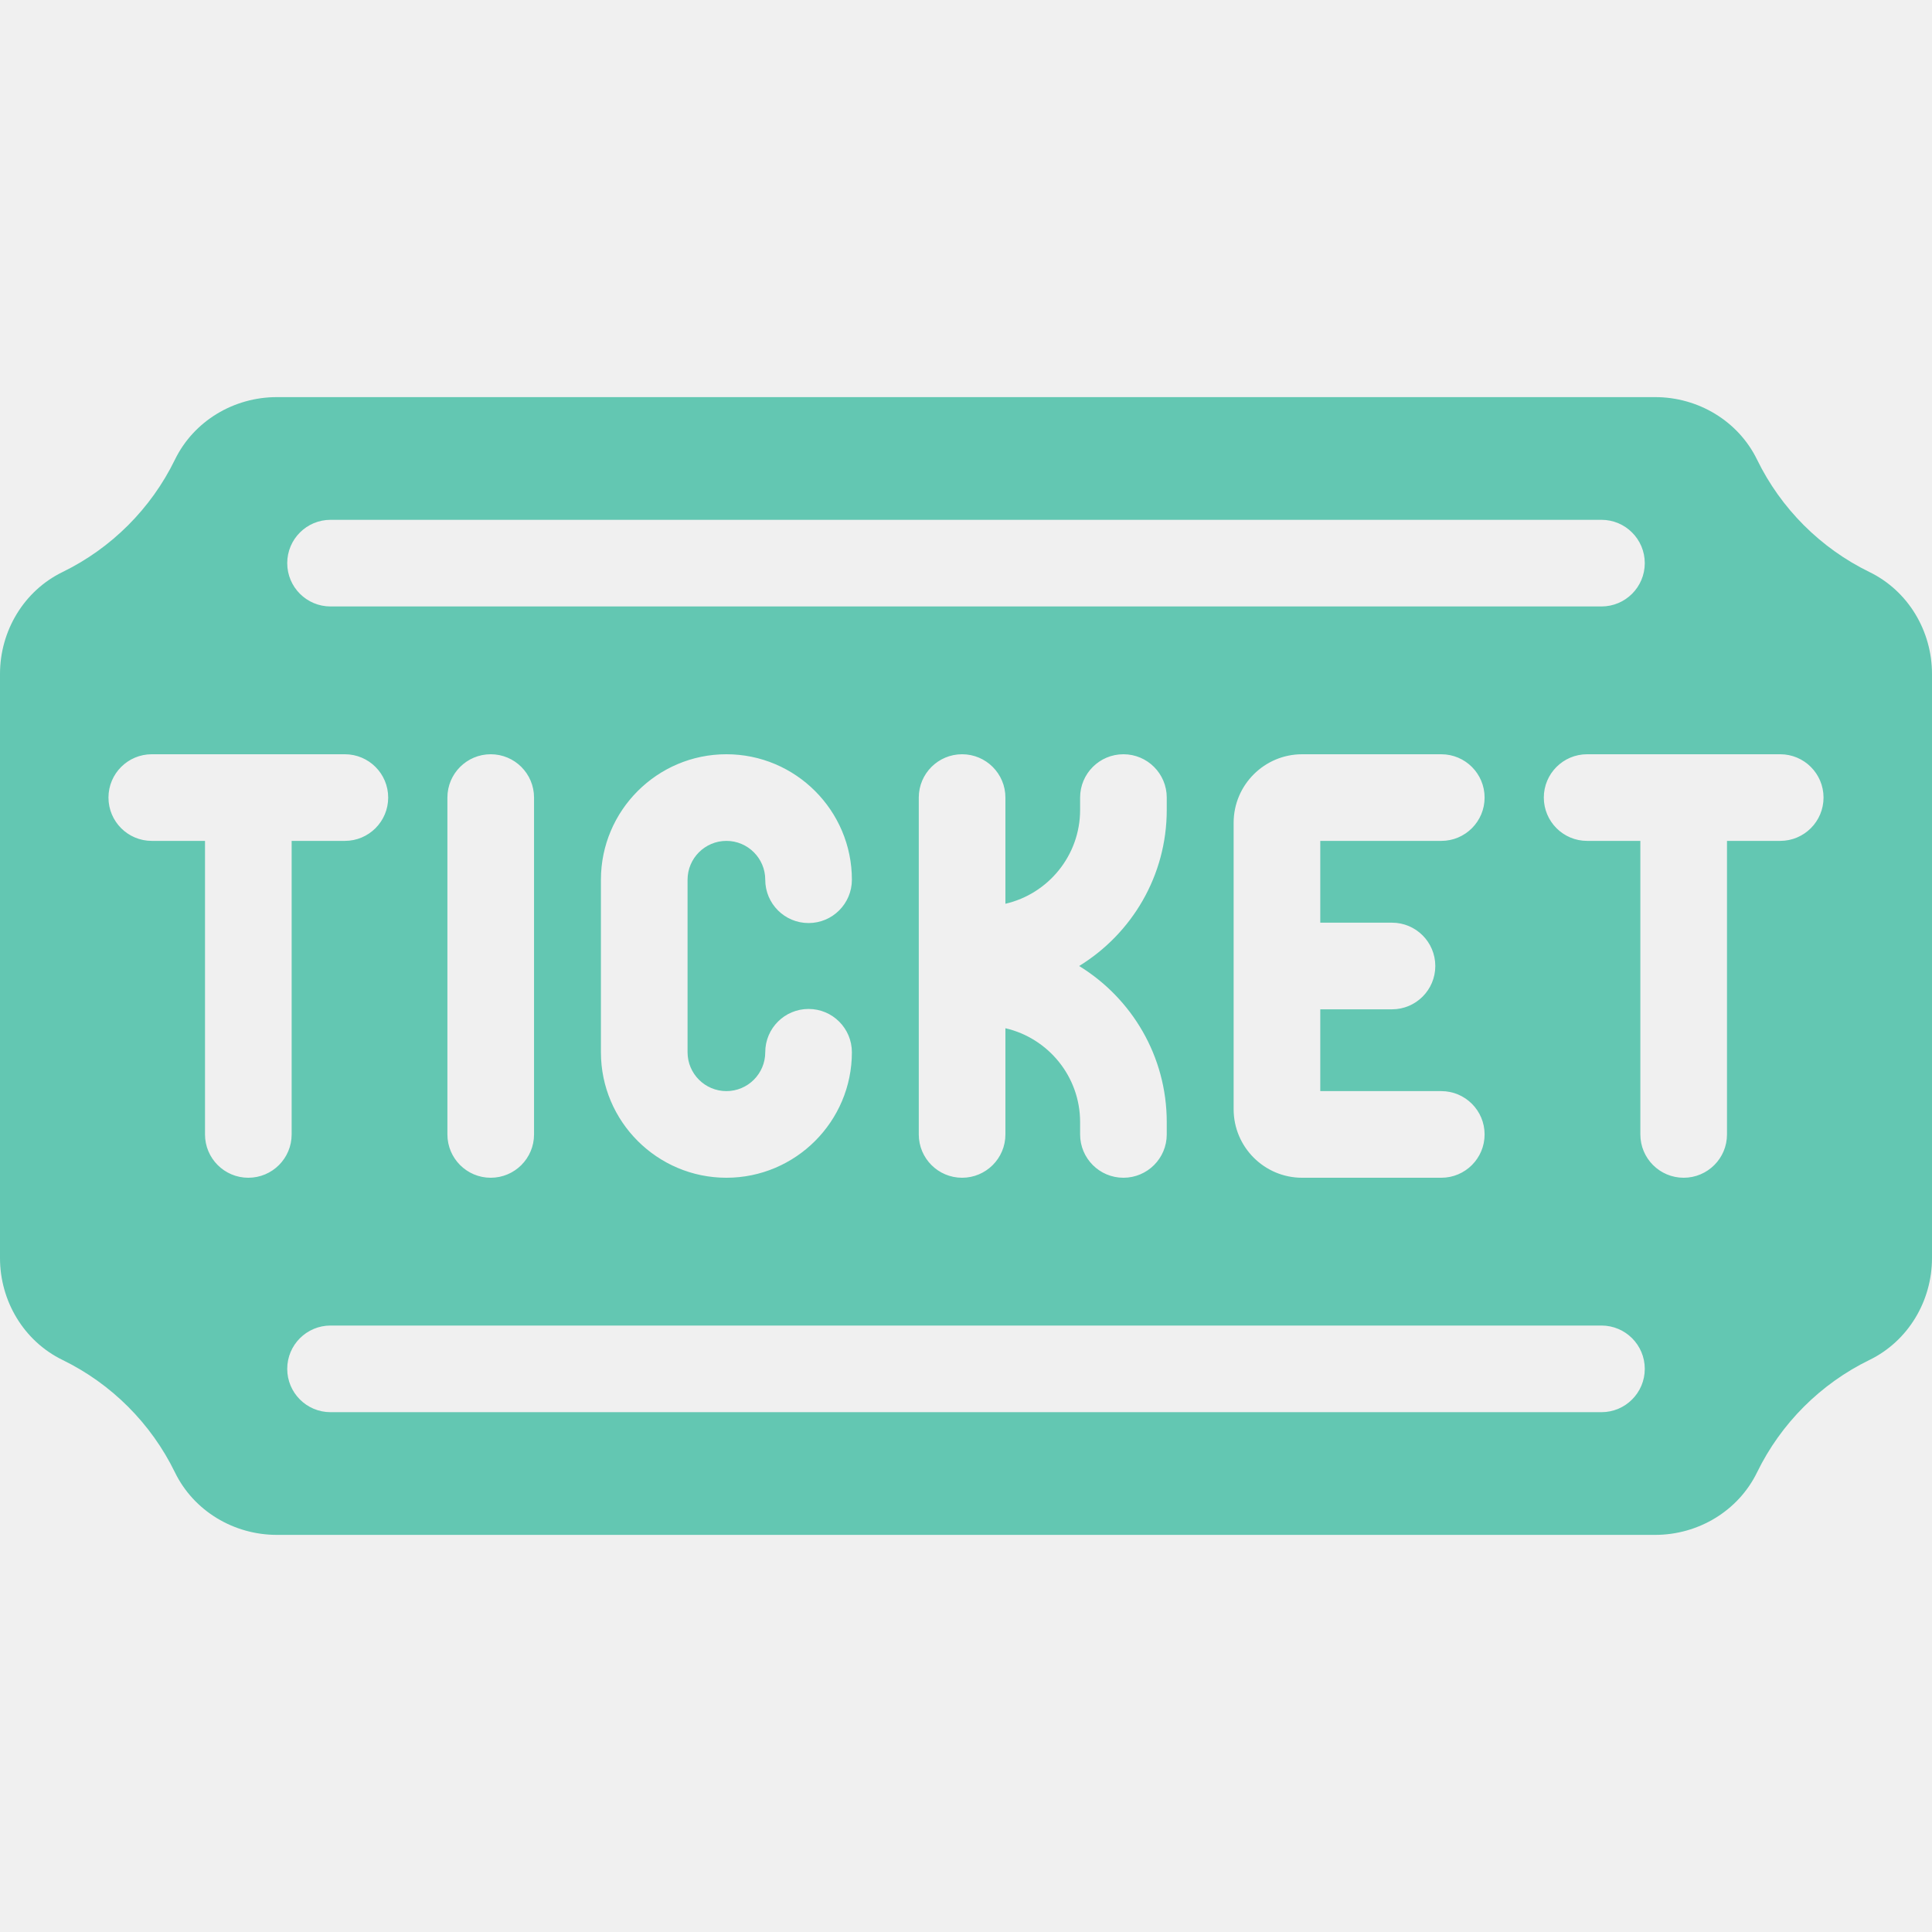
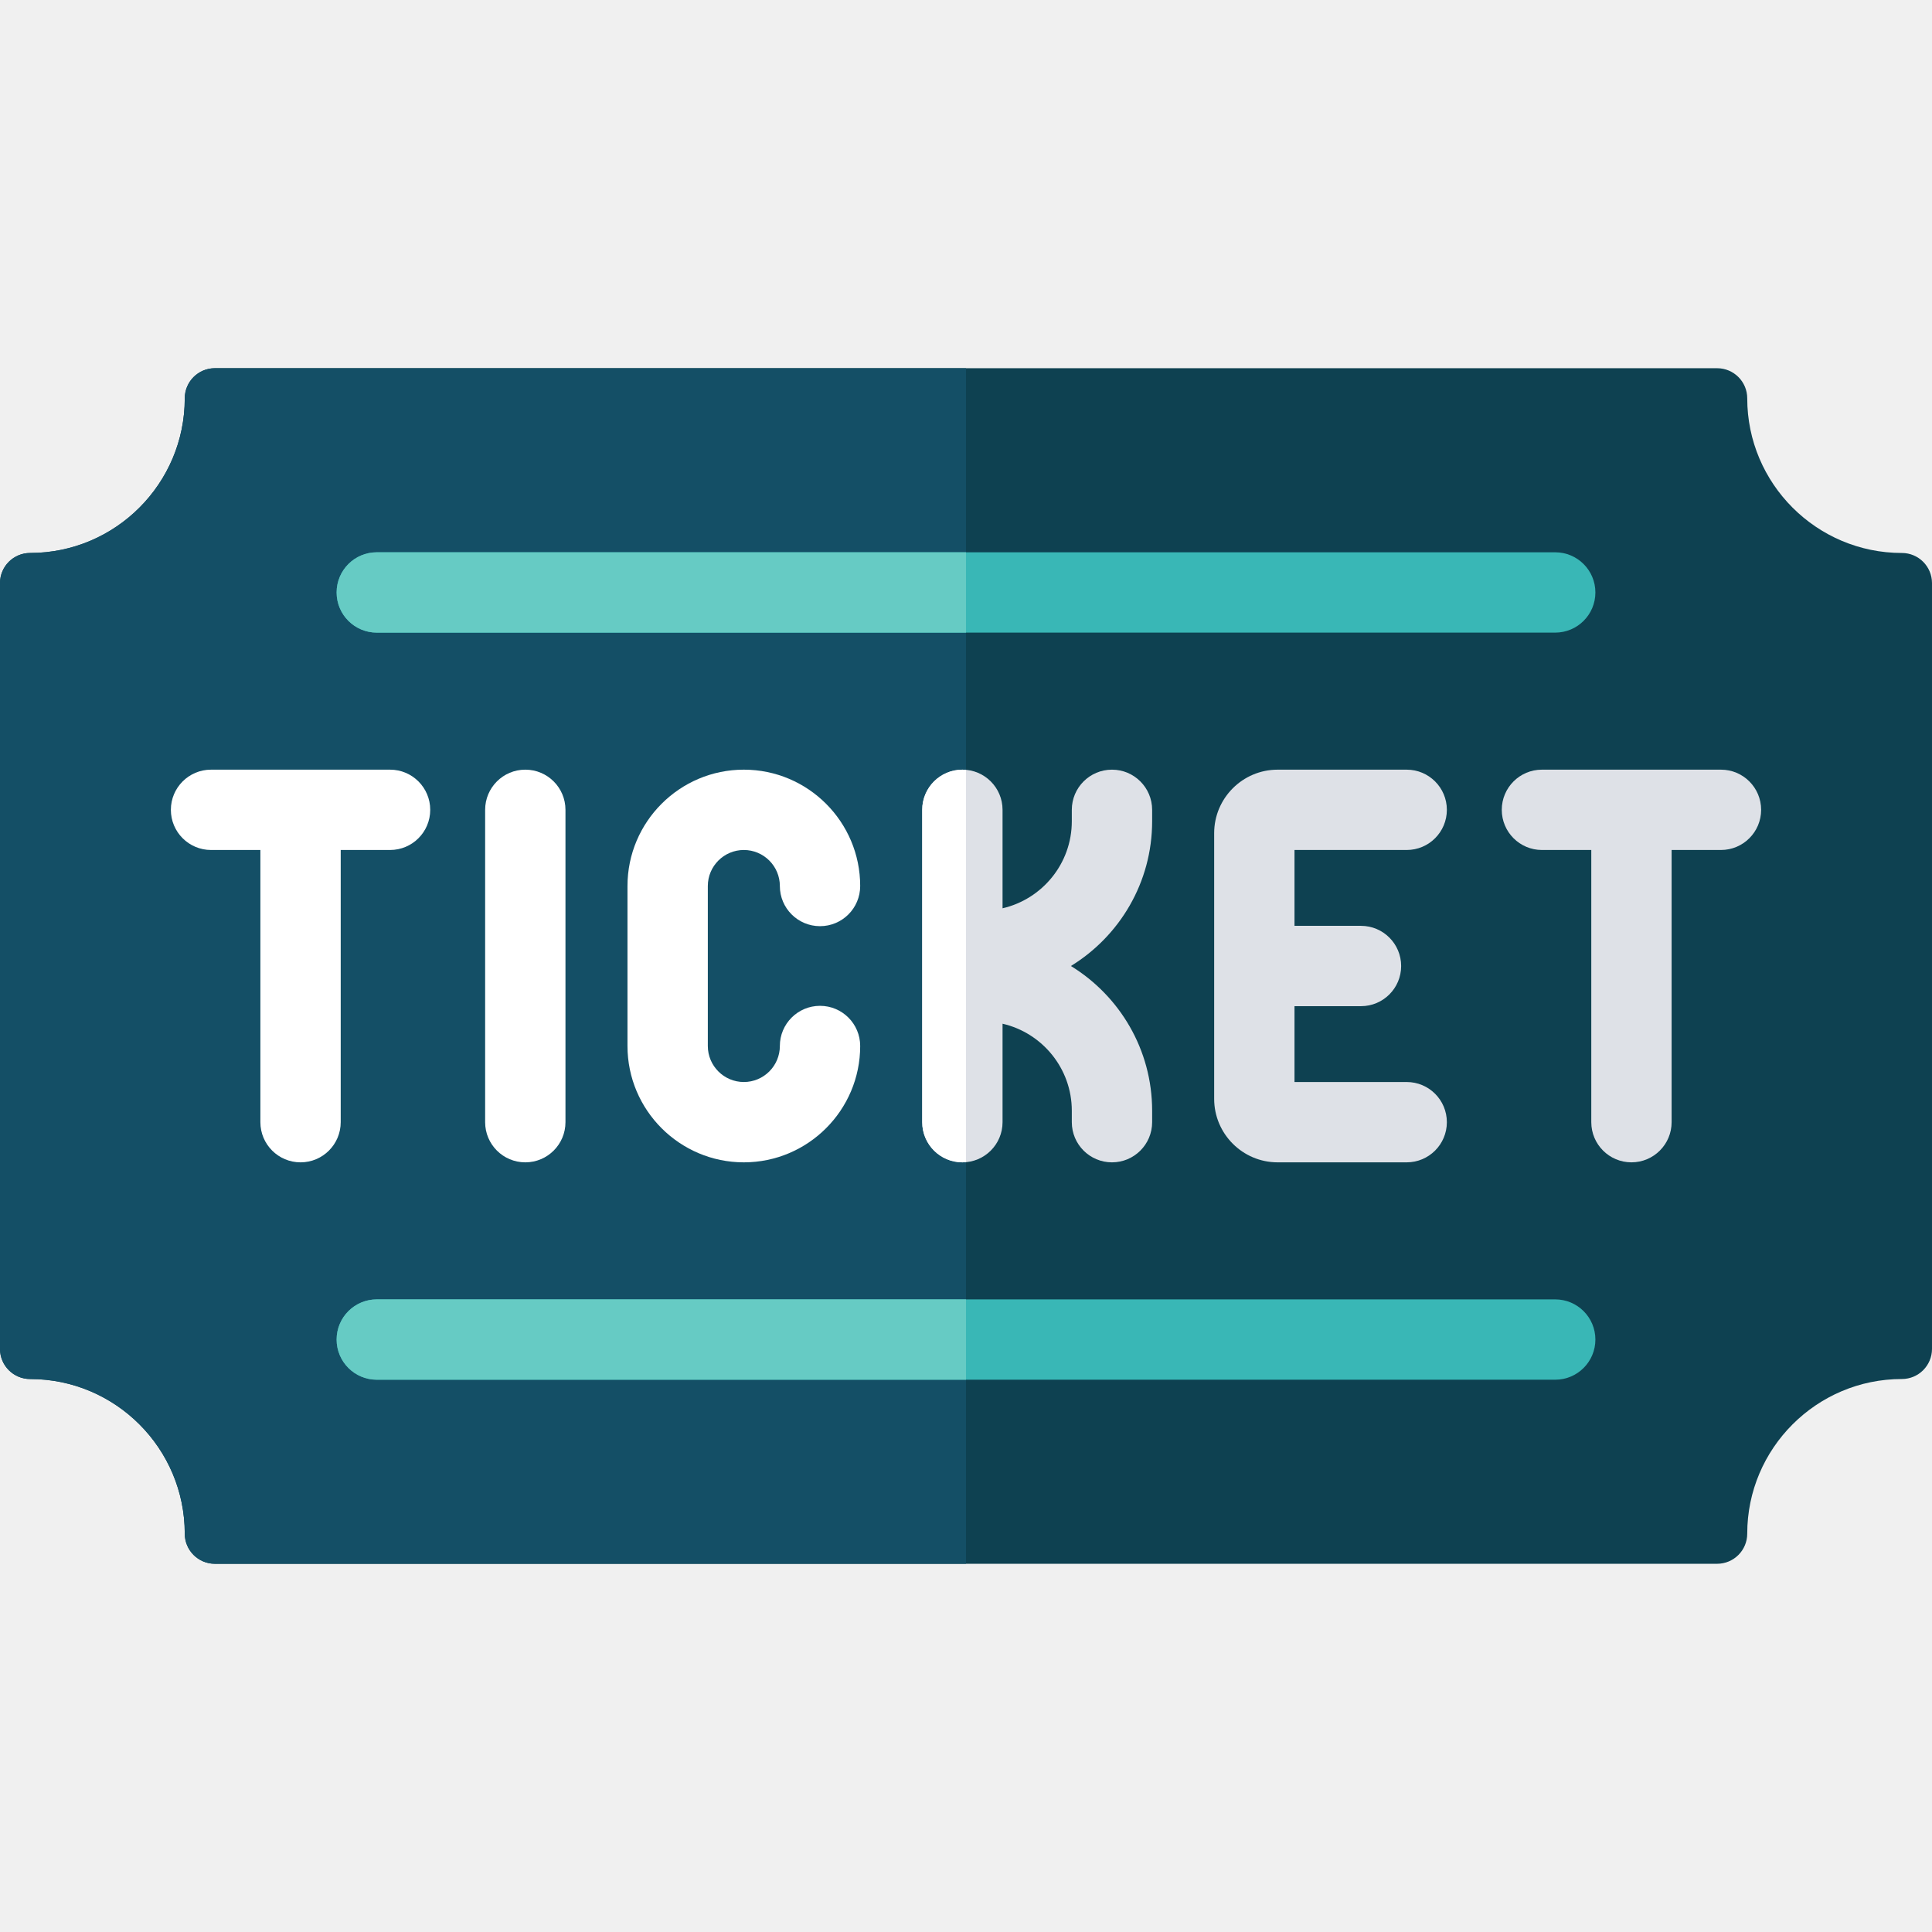
- <svg xmlns="http://www.w3.org/2000/svg" version="1.1" id="Layer_1" x="0px" y="0px" viewBox="0 0 512 512" style="enable-background:new 0 0 512 512;" xml:space="preserve" width="512px" height="512px">
+ <svg xmlns="http://www.w3.org/2000/svg" version="1.1" id="Layer_1" x="0px" y="0px" viewBox="0 0 512 512" style="enable-background:new 0 0 512 512;" xml:space="preserve">
+   <path style="fill:#0E4151;" d="M504.017,146.545c-22.597,0-40.981-18.384-40.981-40.981c0-4.409-3.574-7.983-7.983-7.983H56.948  c-4.409,0-7.983,3.574-7.983,7.983c0,22.597-18.384,40.981-40.981,40.981c-4.409,0-7.983,3.574-7.983,7.983v202.943  c0,4.409,3.574,7.983,7.983,7.983c22.597,0,40.981,18.384,40.981,40.981c0,4.409,3.574,7.983,7.983,7.983h398.104  c4.409,0,7.983-3.574,7.983-7.983c0-22.597,18.384-40.981,40.981-40.981c4.409,0,7.983-3.574,7.983-7.983V154.529  C512,150.12,508.426,146.545,504.017,146.545z" />
+   <path style="fill:#144F66;" d="M256,97.581H56.948c-4.409,0-7.983,3.574-7.983,7.983c0,22.597-18.384,40.981-40.981,40.981  c-4.409,0-7.983,3.574-7.983,7.983v202.943c0,4.409,3.574,7.983,7.983,7.983c22.597,0,40.981,18.384,40.981,40.981  c0,4.409,3.574,7.983,7.983,7.983H256V97.581z" />
  <g>
-     <g>
-       <path d="M495.422,151.593c-12.945-6.306-23.471-16.833-29.776-29.776c-4.997-10.256-15.611-16.578-27.02-16.578H73.374    c-11.409,0-22.023,6.322-27.02,16.578c-6.306,12.945-16.833,23.471-29.776,29.776C6.322,156.589,0,167.204,0,178.613v154.773    c0,11.409,6.322,22.024,16.578,27.02c12.945,6.306,23.471,16.833,29.776,29.776c4.997,10.256,15.611,16.578,27.02,16.578h365.25    c11.409,0,22.024-6.322,27.02-16.578c6.306-12.945,16.833-23.471,29.776-29.776c10.257-4.996,16.579-15.61,16.579-27.02V178.613    C512,167.204,505.678,156.589,495.422,151.593z M87.598,137.758h336.805c6.34,0,11.48,5.139,11.48,11.48s-5.139,11.48-11.48,11.48    H87.598c-6.34,0-11.48-5.139-11.48-11.48C76.118,142.897,81.258,137.758,87.598,137.758z M368.89,244.52    c6.34,0,11.48,5.14,11.48,11.48c0,6.34-5.14,11.48-11.48,11.48h-19.003v21.676h32.067c6.34,0,11.48,5.139,11.48,11.48    s-5.139,11.48-11.48,11.48h-36.879c-10.007,0-18.148-8.142-18.148-18.148v-75.934c0-10.007,8.142-18.148,18.148-18.148h36.879    c6.34,0,11.48,5.14,11.48,11.48c0,6.34-5.139,11.48-11.48,11.48h-32.067v21.676H368.89z M309.201,297.37v3.266    c0,6.34-5.14,11.48-11.48,11.48c-6.34,0-11.48-5.14-11.48-11.48v-3.266c0-12.107-8.471-22.264-19.796-24.877v28.143    c0,6.34-5.14,11.48-11.48,11.48c-6.34,0-11.48-5.14-11.48-11.48v-89.272c0-6.34,5.14-11.48,11.48-11.48    c6.34,0,11.48,5.14,11.48,11.48v28.143c11.325-2.612,19.796-12.77,19.796-24.877v-3.266c0-6.34,5.14-11.48,11.48-11.48    c6.34,0,11.48,5.14,11.48,11.48v3.266c0,17.486-9.304,32.837-23.22,41.37C299.897,264.533,309.201,279.884,309.201,297.37z     M192.505,289.156c5.676,0,10.294-4.617,10.294-10.294c0-6.34,5.14-11.48,11.48-11.48c6.34,0,11.48,5.14,11.48,11.48    c0,18.336-14.918,33.254-33.254,33.254s-33.254-14.918-33.254-33.254v-45.724c0-18.336,14.918-33.254,33.254-33.254    s33.254,14.918,33.254,33.254c0,6.34-5.14,11.48-11.48,11.48c-6.34,0-11.48-5.14-11.48-11.48c0-5.676-4.617-10.294-10.294-10.294    s-10.294,4.617-10.294,10.294v45.724C182.212,284.538,186.83,289.156,192.505,289.156z M141.526,211.364v89.272    c0,6.34-5.14,11.48-11.48,11.48c-6.34,0-11.48-5.14-11.48-11.48v-89.272c0-6.34,5.14-11.48,11.48-11.48    C136.386,199.884,141.526,205.024,141.526,211.364z M65.809,312.116c-6.34,0-11.48-5.14-11.48-11.48v-77.792H40.225    c-6.34,0-11.48-5.14-11.48-11.48c0-6.34,5.14-11.48,11.48-11.48h51.168c6.34,0,11.48,5.14,11.48,11.48    c0,6.34-5.14,11.48-11.48,11.48H77.289v77.792C77.289,306.976,72.15,312.116,65.809,312.116z M424.402,374.242H87.598    c-6.34,0-11.48-5.14-11.48-11.48c0-6.34,5.14-11.48,11.48-11.48h336.805c6.34,0,11.48,5.14,11.48,11.48    C435.883,369.103,430.742,374.242,424.402,374.242z M471.775,222.844h-14.104v77.792c0,6.34-5.139,11.48-11.48,11.48    s-11.48-5.14-11.48-11.48v-77.792h-14.104c-6.34,0-11.48-5.14-11.48-11.48c0-6.34,5.14-11.48,11.48-11.48h51.168    c6.34,0,11.48,5.14,11.48,11.48C483.255,217.704,478.115,222.844,471.775,222.844z" fill="#63c7b2" />
-     </g>
+     <path style="fill:#FFFFFF;" d="M128.566,214.613v82.776c0,5.879,4.766,10.645,10.644,10.645s10.645-4.766,10.645-10.645v-82.776   c0-5.879-4.766-10.644-10.645-10.644C133.332,203.968,128.566,208.734,128.566,214.613z" />
+     <path style="fill:#FFFFFF;" d="M90.293,225.257h13.078c5.879,0,10.644-4.766,10.644-10.644s-4.766-10.644-10.644-10.644H55.926   c-5.879,0-10.644,4.766-10.644,10.644s4.766,10.644,10.644,10.644h13.078v72.131c0,5.879,4.766,10.645,10.644,10.645   c5.879,0,10.644-4.766,10.644-10.645C90.293,297.388,90.293,225.257,90.293,225.257z" />
  </g>
+   <g>
+     <path style="fill:#DEE1E7;" d="M456.074,203.968h-47.445c-5.879,0-10.644,4.766-10.644,10.644s4.766,10.644,10.644,10.644h13.078   v72.131c0,5.879,4.766,10.645,10.645,10.645c5.879,0,10.644-4.766,10.644-10.645v-72.131h13.078   c5.879,0,10.644-4.766,10.644-10.644S461.953,203.968,456.074,203.968z" />
+     <path style="fill:#DEE1E7;" d="M372.789,225.257c5.879,0,10.645-4.766,10.645-10.644s-4.766-10.644-10.645-10.644h-34.195   c-9.279,0-16.828,7.549-16.828,16.828v70.409c0,9.279,7.549,16.828,16.828,16.828h34.195c5.879,0,10.645-4.766,10.645-10.645   s-4.766-10.644-10.645-10.644h-29.733v-20.099h17.62c5.879,0,10.644-4.766,10.644-10.644c0-5.879-4.766-10.645-10.644-10.645   h-17.62v-20.099H372.789z" />
+   </g>
+   <path style="fill:#FFFFFF;" d="M197.125,225.257c5.263,0,9.545,4.281,9.545,9.545c0,5.879,4.766,10.644,10.644,10.644  s10.644-4.766,10.644-10.644c0-17.001-13.833-30.834-30.834-30.834s-30.834,13.833-30.834,30.834v42.397  c0,17.001,13.833,30.834,30.834,30.834s30.834-13.833,30.834-30.834c0-5.879-4.766-10.644-10.644-10.644  s-10.644,4.766-10.644,10.644c0,5.263-4.281,9.545-9.545,9.545c-5.264,0-9.545-4.281-9.545-9.545v-42.397  C187.581,229.539,191.863,225.257,197.125,225.257z" />
+   <path style="fill:#DEE1E7;" d="M305.33,217.641v-3.028c0-5.879-4.766-10.644-10.644-10.644c-5.879,0-10.645,4.766-10.645,10.644  v3.028c0,11.226-7.855,20.644-18.355,23.067v-26.095c0-5.879-4.766-10.644-10.644-10.644c-5.879,0-10.644,4.766-10.644,10.644  v82.776c0,5.879,4.766,10.645,10.644,10.645c5.879,0,10.644-4.766,10.644-10.645v-26.095c10.501,2.422,18.355,11.841,18.355,23.067  v3.028c0,5.879,4.766,10.645,10.645,10.645c5.879,0,10.644-4.766,10.644-10.645v-3.028c0-16.214-8.627-30.448-21.531-38.36  C296.702,248.088,305.33,233.855,305.33,217.641z" />
+   <path style="fill:#FFFFFF;" d="M255.996,204.011c-0.315-0.028-0.633-0.043-0.955-0.043c-5.879,0-10.645,4.766-10.645,10.644v82.776  c0,5.879,4.766,10.645,10.645,10.645c0.324,0,0.643-0.015,0.959-0.043L255.996,204.011z" />
+   <path style="fill:#39B7B6;" d="M99.852,167.651h312.298c5.879,0,10.645-4.766,10.645-10.644s-4.766-10.644-10.645-10.644H99.852  c-5.879,0-10.644,4.766-10.644,10.644S93.973,167.651,99.852,167.651z" />
+   <path style="fill:#66CBC4;" d="M99.852,167.651H256v-21.289H99.852c-5.879,0-10.644,4.766-10.644,10.644  S93.973,167.651,99.852,167.651z" />
+   <path style="fill:#39B7B6;" d="M99.852,365.639h312.298c5.879,0,10.645-4.766,10.645-10.645s-4.766-10.644-10.645-10.644H99.852  c-5.879,0-10.644,4.766-10.644,10.644S93.973,365.639,99.852,365.639z" />
+   <path style="fill:#66CBC4;" d="M99.852,365.639H256V344.35H99.852c-5.879,0-10.644,4.766-10.644,10.644  S93.973,365.639,99.852,365.639z" />
  <g>
</g>
  <g>
</g>
  <g>
</g>
  <g>
</g>
  <g>
</g>
  <g>
</g>
  <g>
</g>
  <g>
</g>
  <g>
</g>
  <g>
</g>
  <g>
</g>
  <g>
</g>
  <g>
</g>
  <g>
</g>
  <g>
</g>
</svg>
